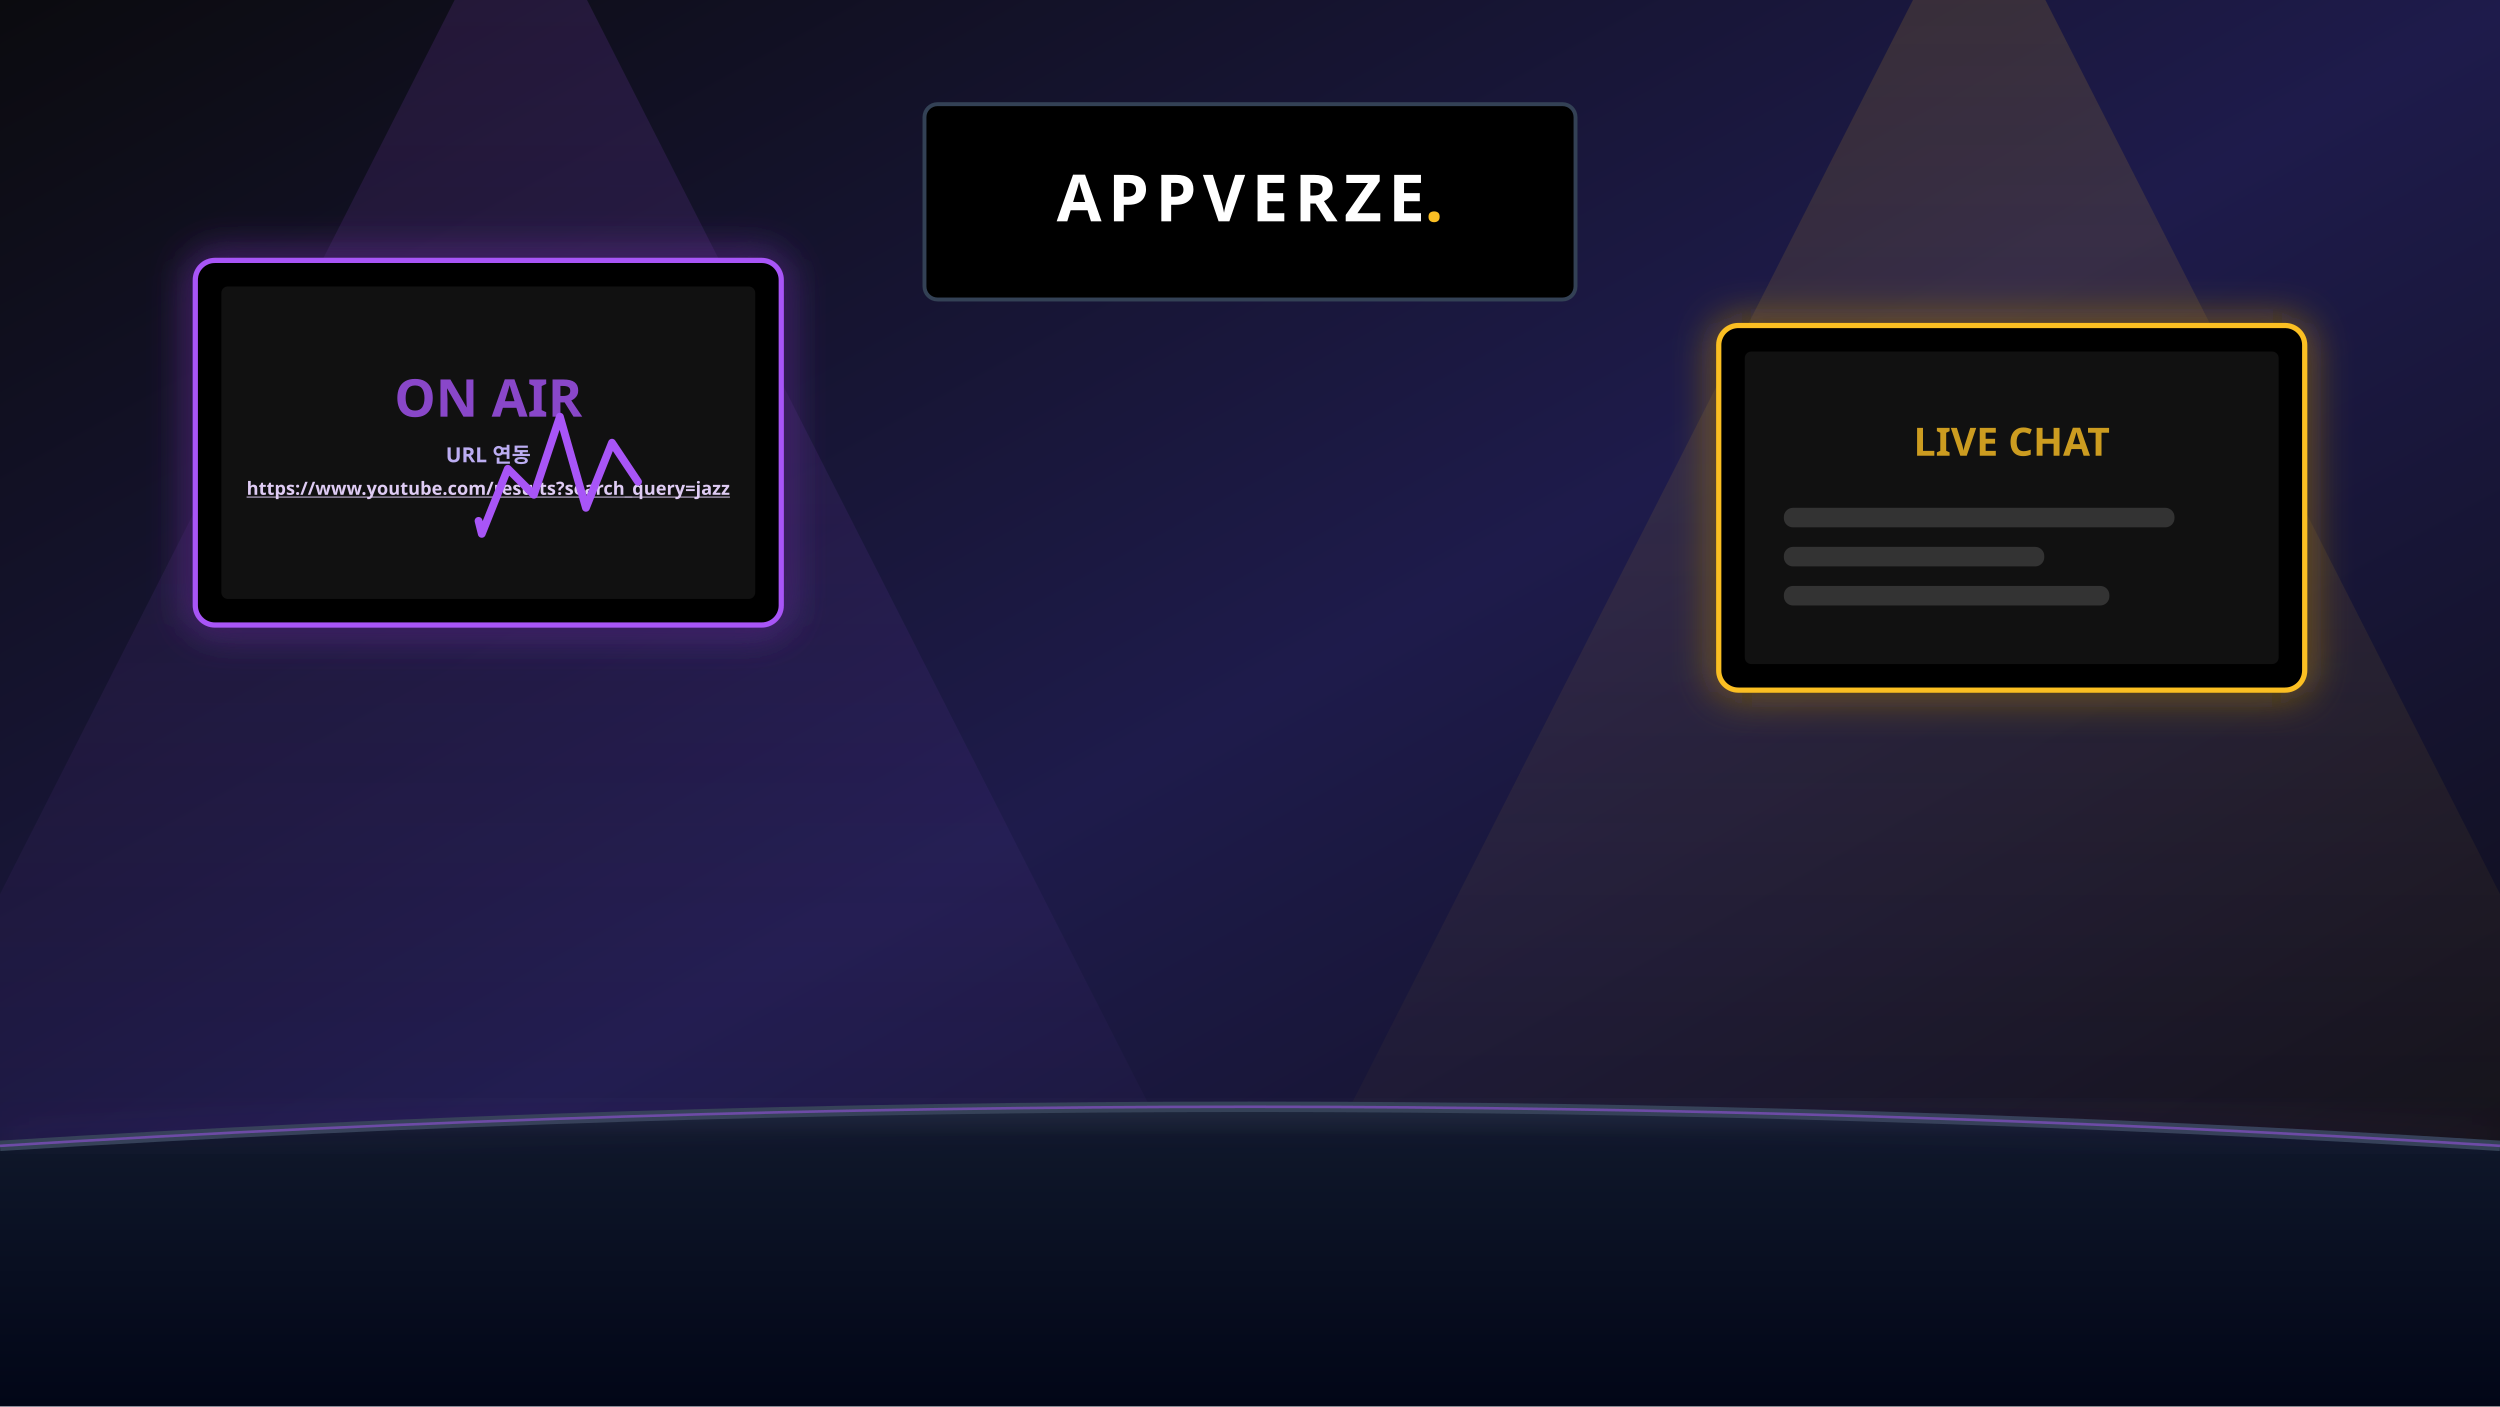
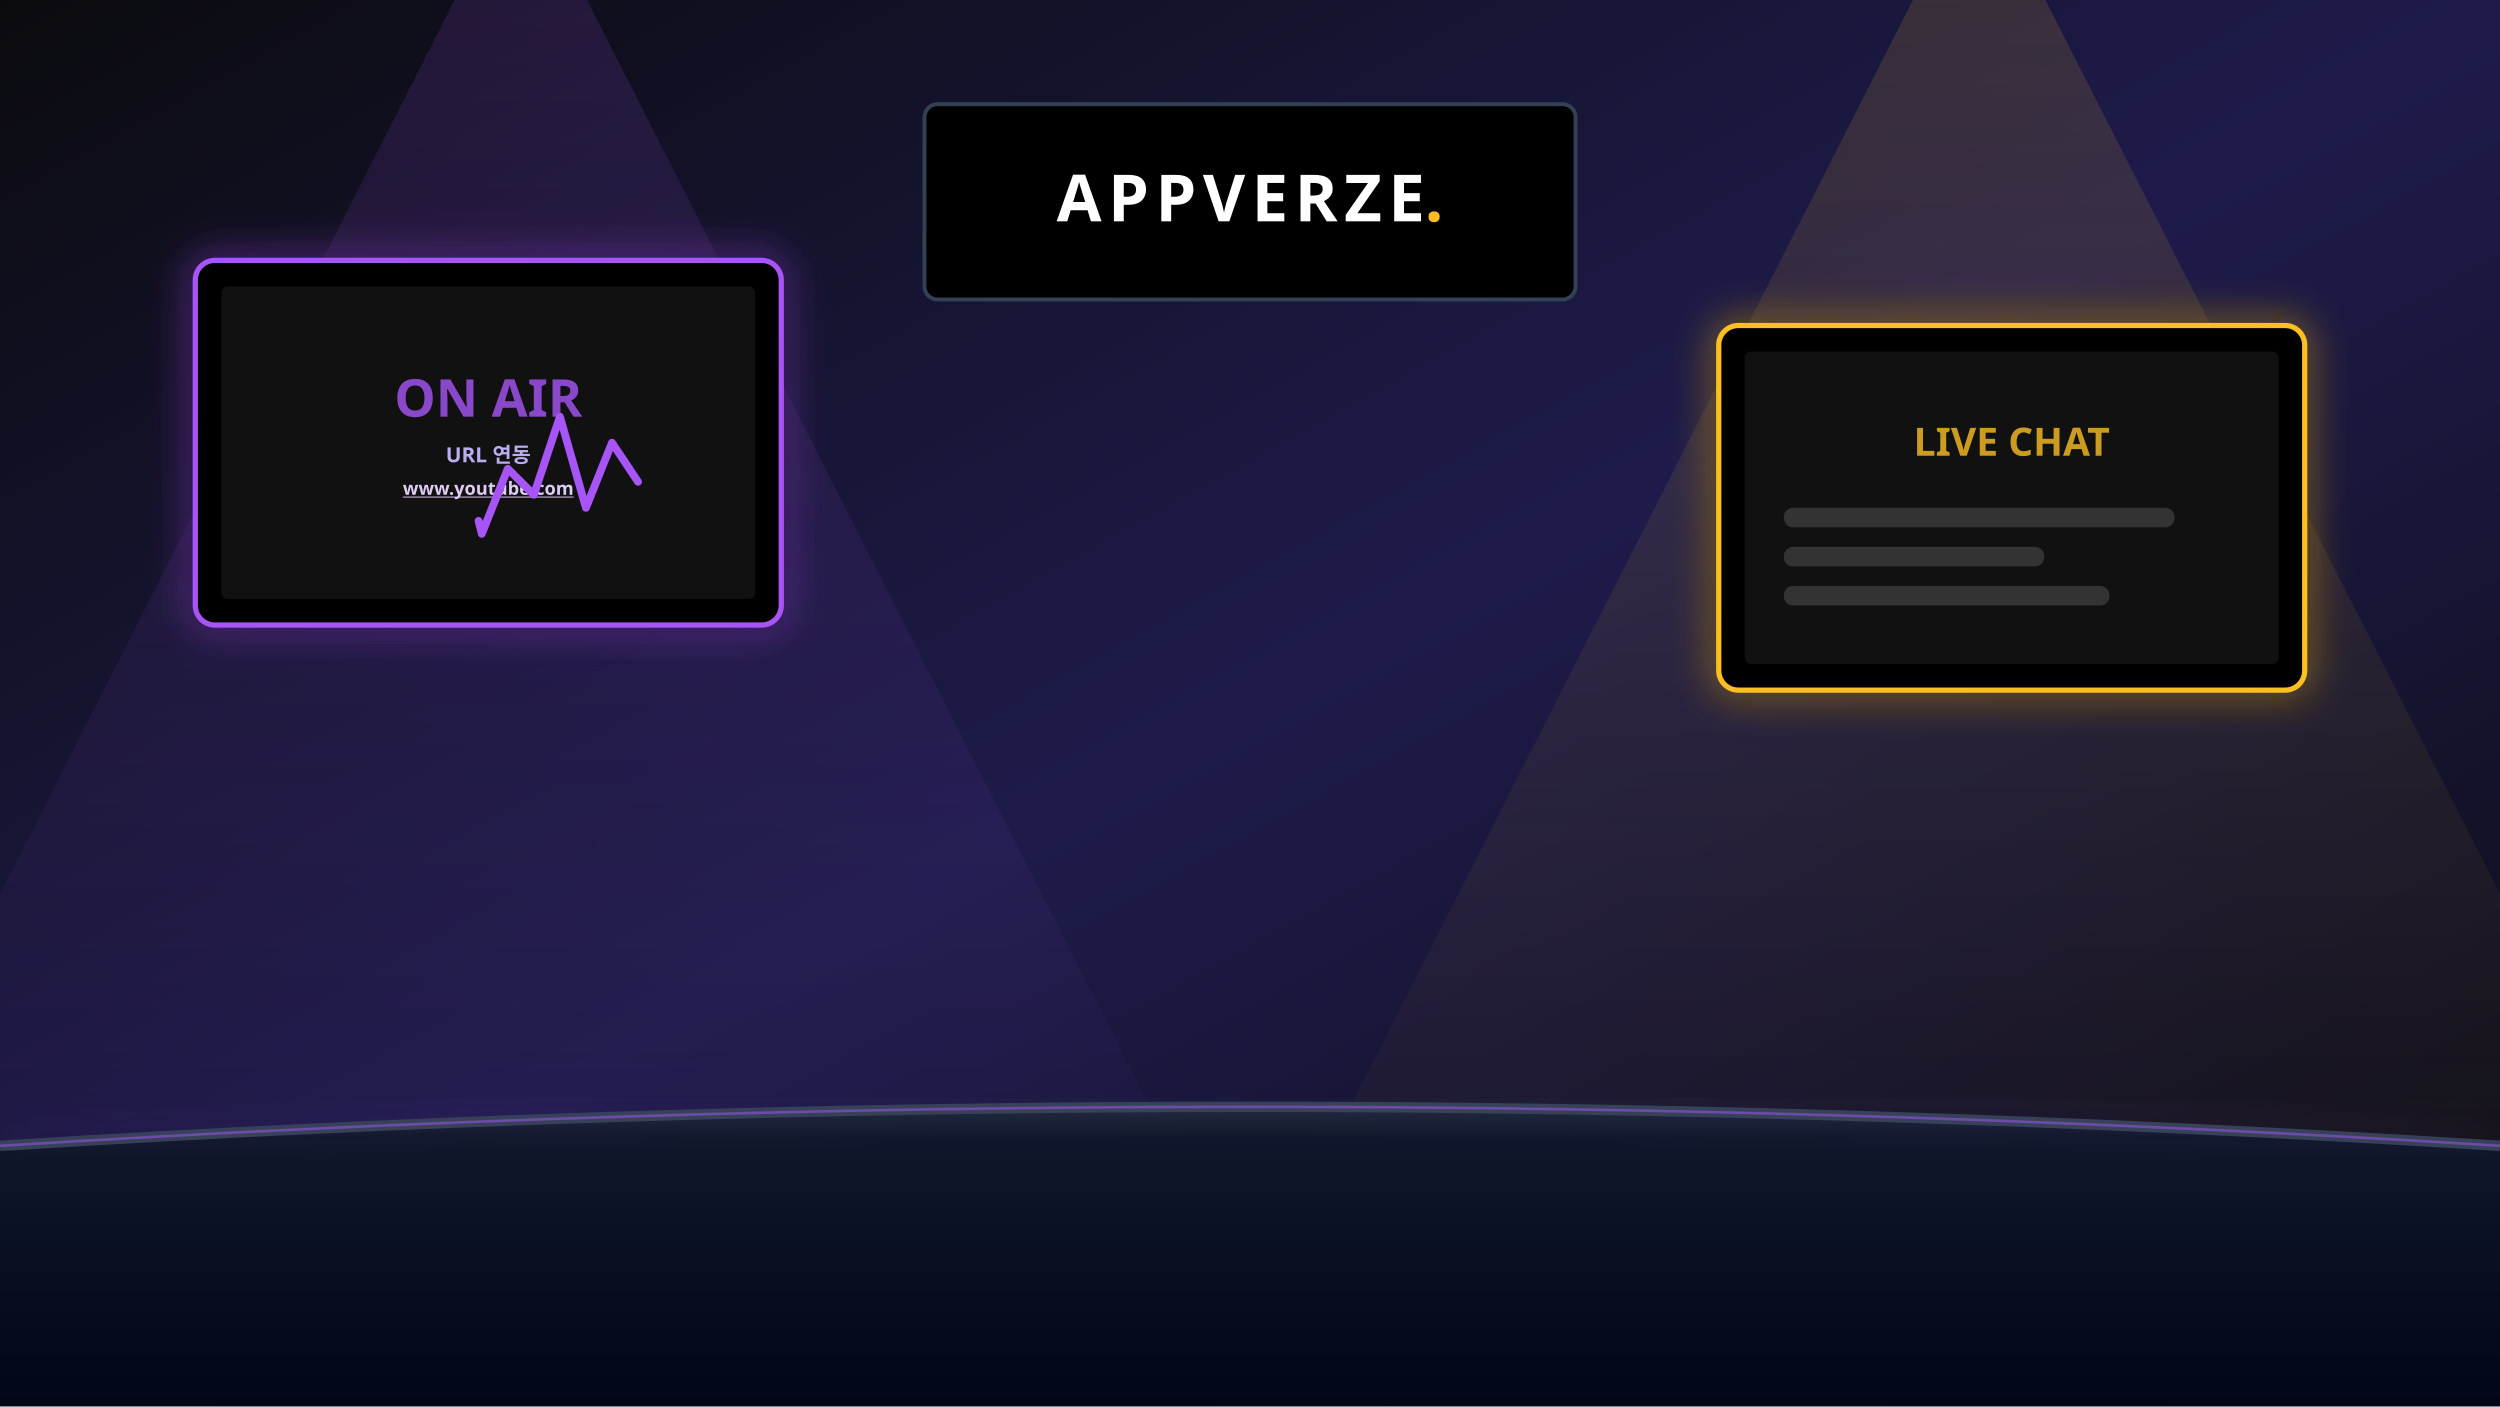
<svg xmlns="http://www.w3.org/2000/svg" viewBox="0 0 1920 1080">
  <defs>
    <linearGradient id="bgGrad" x1="0%" y1="0%" x2="100%" y2="100%">
      <stop offset="0%" stop-color="#0b0b0f" />
      <stop offset="50%" stop-color="#1e1b4b" />
      <stop offset="100%" stop-color="#0b0b0f" />
    </linearGradient>
    <linearGradient id="lightPurple" x1="50%" y1="0%" x2="50%" y2="100%">
      <stop offset="0%" stop-color="#a855f7" stop-opacity="0.15" />
      <stop offset="100%" stop-color="#a855f7" stop-opacity="0" />
    </linearGradient>
    <linearGradient id="lightYellow" x1="50%" y1="0%" x2="50%" y2="100%">
      <stop offset="0%" stop-color="#fbbf24" stop-opacity="0.15" />
      <stop offset="100%" stop-color="#fbbf24" stop-opacity="0" />
    </linearGradient>
    <linearGradient id="deskGrad" x1="0%" y1="0%" x2="0%" y2="100%">
      <stop offset="0%" stop-color="#1e293b" />
      <stop offset="10%" stop-color="#0f172a" />
      <stop offset="100%" stop-color="#020617" />
    </linearGradient>
    <filter id="glow" x="-20%" y="-20%" width="140%" height="140%">
      <feGaussianBlur stdDeviation="15" result="blur" />
      <feComposite in="SourceGraphic" in2="blur" operator="over" />
    </filter>
  </defs>
  <rect width="1920" height="1080" fill="url(#bgGrad)" />
  <polygon points="400,-100 -200,1080 1000,1080" fill="url(#lightPurple)" />
  <polygon points="1520,-100 920,1080 2120,1080" fill="url(#lightYellow)" />
  <g transform="translate(150, 200)">
    <rect x="0" y="0" width="450" height="280" rx="15" fill="#000" stroke="#a855f7" stroke-width="4" filter="url(#glow)" />
    <rect x="20" y="20" width="410" height="240" rx="5" fill="#111" />
    <text x="225" y="120" fill="#a855f7" font-family="sans-serif" font-size="40" font-weight="bold" text-anchor="middle" opacity="0.8">ON AIR</text>
    <text x="225" y="155" fill="#c4b5fd" font-family="sans-serif" font-size="16" font-weight="700" text-anchor="middle" opacity="0.95">URL 연동</text>
-     <a href="https://www.youtube.com/results?search_query=jazz" target="_blank" rel="noopener noreferrer">
+     <a href="https://www.youtube.com" target="_blank" rel="noopener noreferrer">
      <text x="225" y="180" fill="#e9d5ff" font-family="sans-serif" font-size="14" font-weight="600" text-anchor="middle" opacity="0.95" text-decoration="underline">
-         https://www.youtube.com/results?search_query=jazz
+         www.youtube.com
      </text>
    </a>
    <path d="M 100 200 L 120 150 L 140 180 L 160 100 L 180 190 L 200 130 L 220 210 L 240 160 L 260 180 L 280 120 L 300 190 L 320 140 L 340 170" fill="none" stroke="#a855f7" stroke-width="6" stroke-linecap="round" stroke-linejoin="round" stroke-dasharray="400" stroke-dashoffset="400">
      <animate attributeName="stroke-dashoffset" from="400" to="0" dur="1.5s" repeatCount="indefinite" />
      <animate attributeName="opacity" values="0.6;1;0.6" dur="2s" repeatCount="indefinite" />
    </path>
  </g>
  <g transform="translate(1320, 250)">
    <rect x="0" y="0" width="450" height="280" rx="15" fill="#000" stroke="#fbbf24" stroke-width="4" filter="url(#glow)" />
    <rect x="20" y="20" width="410" height="240" rx="5" fill="#111" />
    <text x="225" y="100" fill="#fbbf24" font-family="sans-serif" font-size="30" font-weight="bold" text-anchor="middle" opacity="0.8">LIVE CHAT</text>
    <rect x="50" y="140" width="300" height="15" rx="7" fill="#333" />
    <rect x="50" y="170" width="200" height="15" rx="7" fill="#333" />
    <rect x="50" y="200" width="250" height="15" rx="7" fill="#333" />
  </g>
  <g transform="translate(710, 80)">
    <rect x="0" y="0" width="500" height="150" rx="10" fill="#000" stroke="#334155" stroke-width="3" />
    <text x="250" y="90" fill="#fff" font-family="sans-serif" font-size="50" font-weight="900" letter-spacing="5" text-anchor="middle">APPVERZE<tspan fill="#fbbf24">.</tspan>
    </text>
  </g>
  <path d="M 0 880 Q 960 820 1920 880 L 1920 1080 L 0 1080 Z" fill="url(#deskGrad)" />
  <path d="M 0 880 Q 960 820 1920 880" fill="none" stroke="#334155" stroke-width="8" />
  <path d="M 0 880 Q 960 820 1920 880" fill="none" stroke="#a855f7" stroke-width="2" opacity="0.5" filter="url(#glow)" />
</svg>
